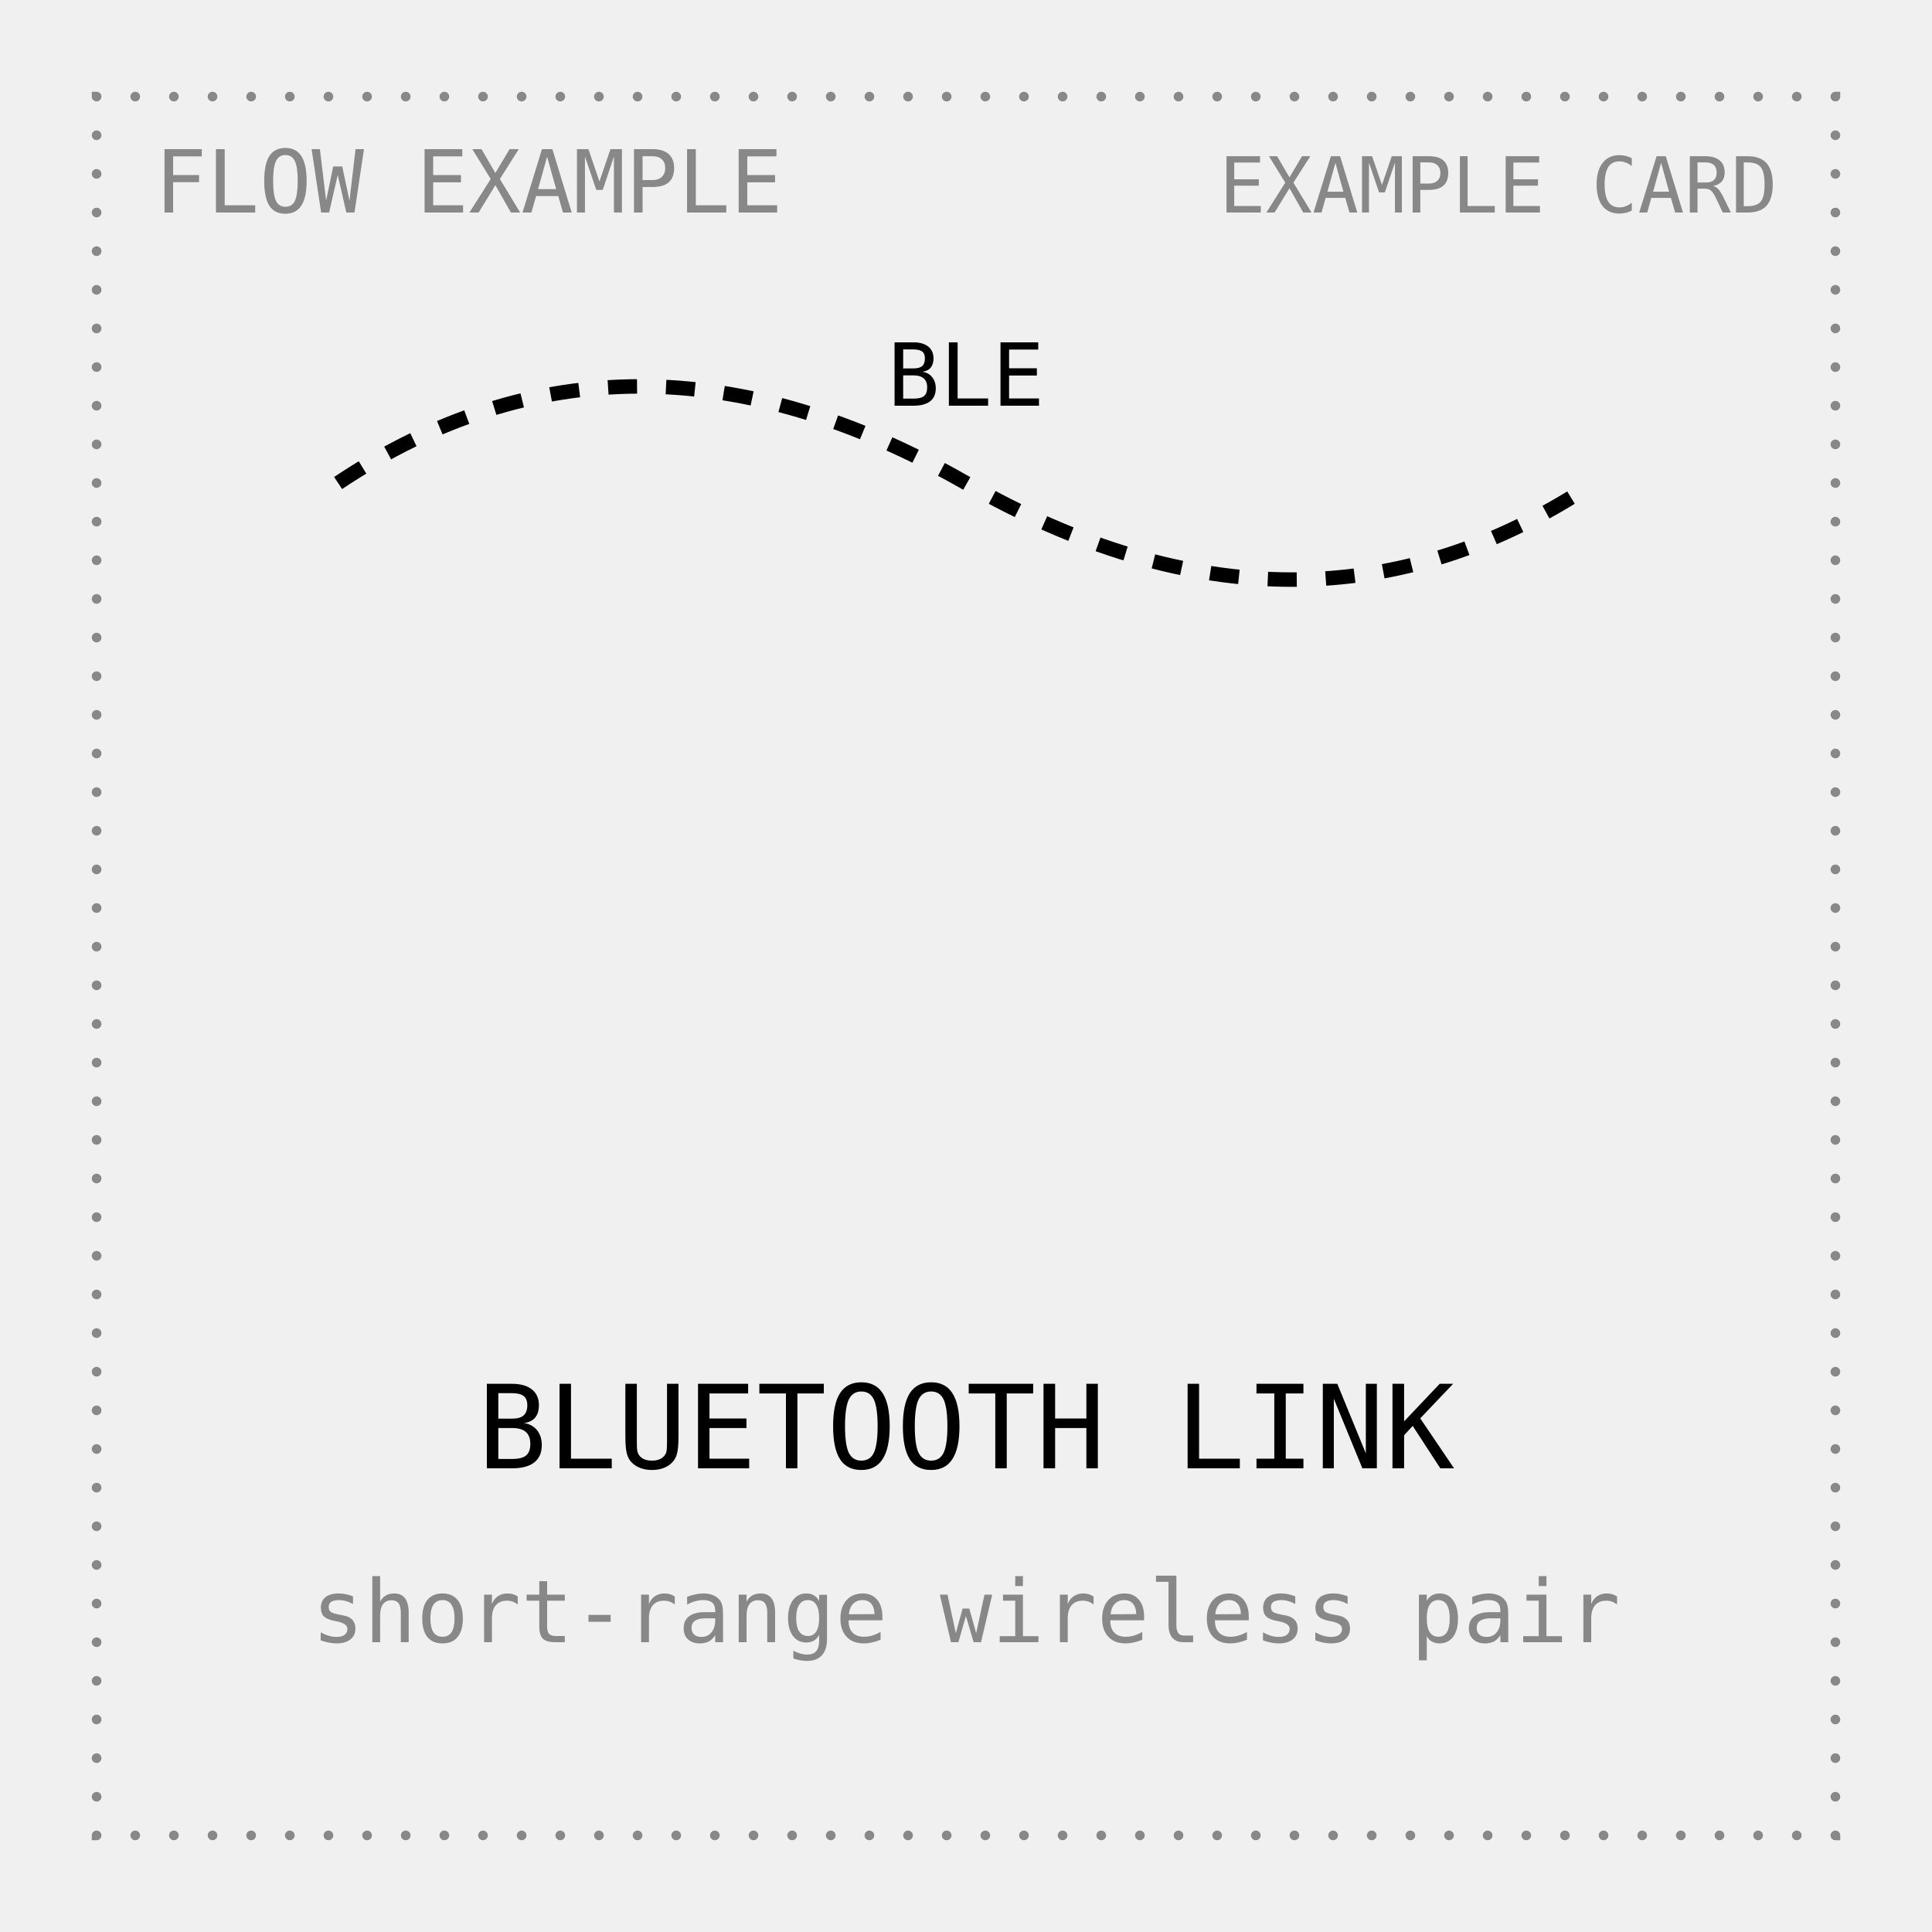
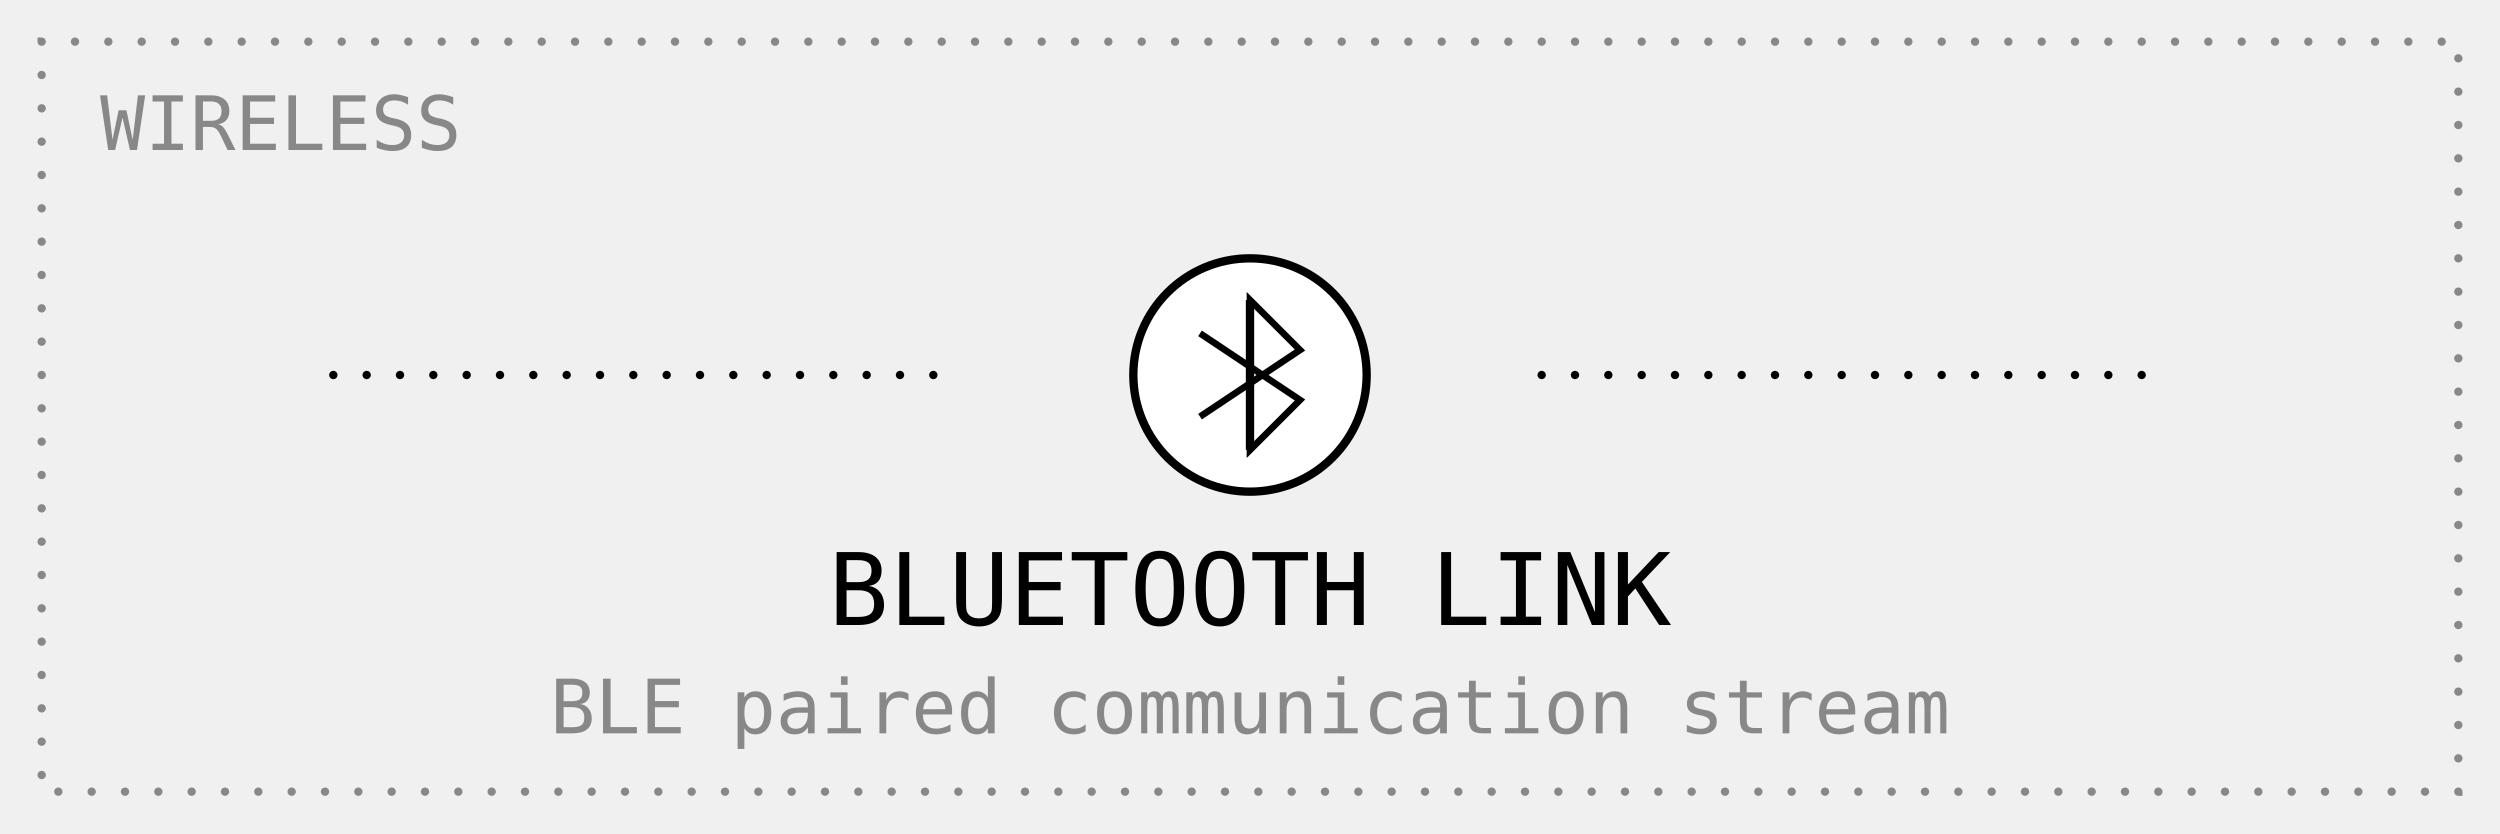
- <svg xmlns="http://www.w3.org/2000/svg" viewBox="0 0 200 200" width="200" height="200">
+ <svg xmlns="http://www.w3.org/2000/svg" viewBox="0 0 300 100" width="300" height="100">
  <defs>
    <pattern id="hatch" width="4" height="4" patternTransform="rotate(45 0 0)" patternUnits="userSpaceOnUse">
      <line x1="0" y1="0" x2="0" y2="4" stroke="#000000" stroke-width="1" />
    </pattern>
  </defs>
-   <rect x="10" y="10" width="180" height="180" fill="none" stroke="#888888" stroke-width="1" stroke-dasharray="0, 4" stroke-linecap="round" />
-   <text x="16" y="22" font-family="Andale Mono, monospace" font-size="9" fill="#888888">FLOW EXAMPLE</text>
-   <text x="184" y="22" font-family="Andale Mono, monospace" font-size="8" fill="#888888" text-anchor="end">EXAMPLE CARD</text>
-   <g id="line_graphic">
-     <path d="M 35,50 Q 65,30 100,50 T 165,50" fill="none" stroke="#000000" stroke-width="1.5" stroke-dasharray="3, 3" />
-     <text x="100" y="42" font-family="Andale Mono, monospace" font-size="9" fill="#000000" text-anchor="middle">BLE</text>
-   </g>
-   <text x="100" y="152" font-family="Andale Mono, monospace" font-size="12" fill="#000000" text-anchor="middle">BLUETOOTH LINK</text>
-   <text x="100" y="170" font-family="Andale Mono, monospace" font-size="9" fill="#888888" text-anchor="middle">short-range wireless pair</text>
+   <rect x="5" y="5" width="290" height="90" fill="none" stroke="#888888" stroke-width="1" stroke-dasharray="0, 4" stroke-linecap="round" />
+   <text x="12" y="18" font-family="Andale Mono, monospace" font-size="9" fill="#888888">WIRELESS</text>
+   <line x1="40" y1="45" x2="115" y2="45" stroke="#000000" stroke-width="1" stroke-dasharray="0, 4" stroke-linecap="round" />
+   <circle cx="150" cy="45" r="14" fill="#ffffff" stroke="#000000" stroke-width="1" />
+   <line x1="150" y1="36" x2="150" y2="54" stroke="#000000" stroke-width="1" />
+   <polyline points="144,40 156,48 150,54 150,36 156,42 144,50" fill="none" stroke="#000000" stroke-width="0.8" />
+   <line x1="185" y1="45" x2="260" y2="45" stroke="#000000" stroke-width="1" stroke-dasharray="0, 4" stroke-linecap="round" />
+   <text x="150" y="75" font-family="Andale Mono, monospace" font-size="12" fill="#000000" text-anchor="middle">BLUETOOTH LINK</text>
+   <text x="150" y="88" font-family="Andale Mono, monospace" font-size="9" fill="#888888" text-anchor="middle">BLE paired communication stream</text>
</svg>
